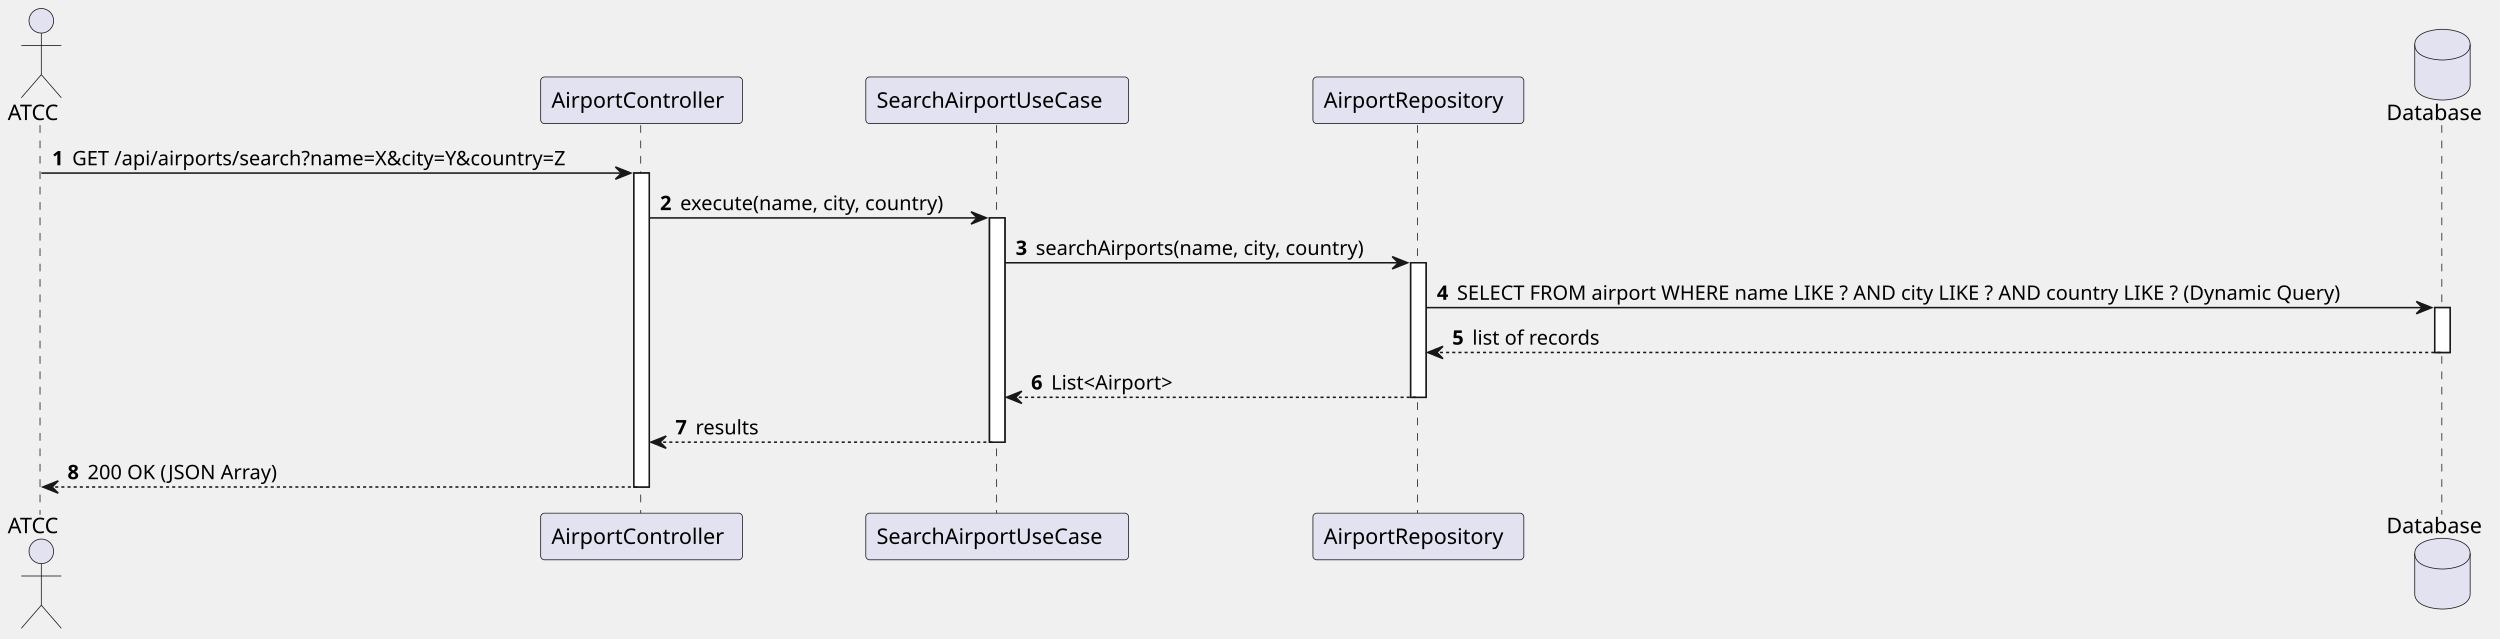
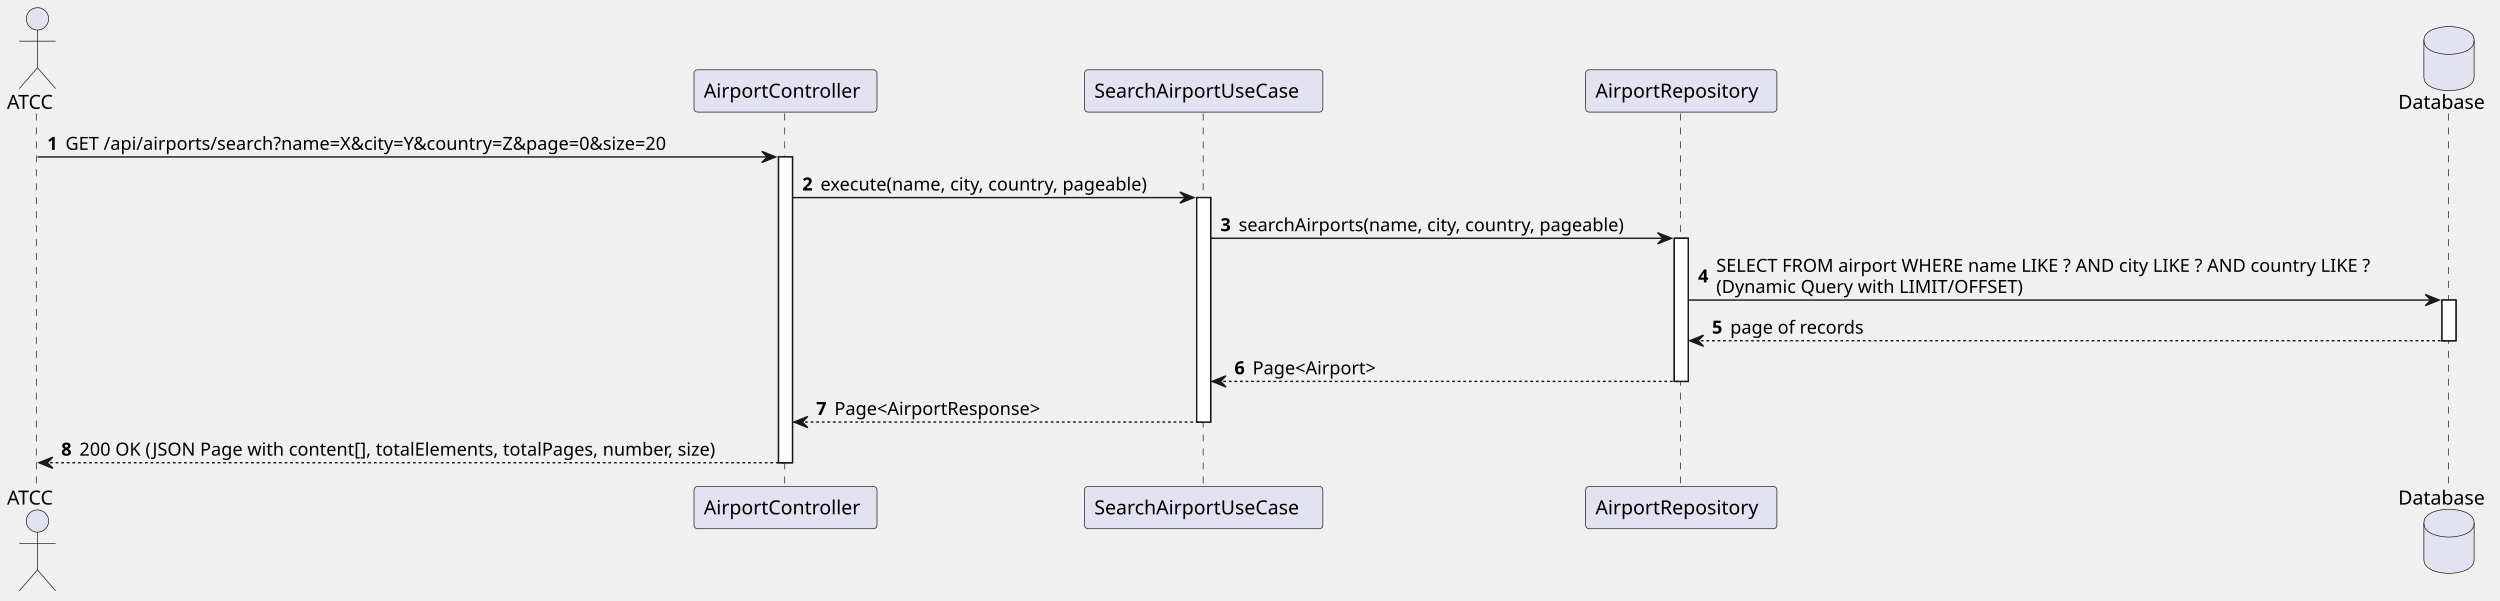
- <svg xmlns="http://www.w3.org/2000/svg" contentStyleType="text/css" data-diagram-type="SEQUENCE" height="415px" preserveAspectRatio="none" style="width:1624px;height:415px;background:#FFFFFF;" version="1.1" viewBox="0 0 1624 415" width="1624px" zoomAndPan="magnify">
+ <svg xmlns="http://www.w3.org/2000/svg" contentStyleType="text/css" data-diagram-type="SEQUENCE" height="430px" preserveAspectRatio="none" style="width:1791px;height:430px;background:#FFFFFF;" version="1.1" viewBox="0 0 1791 430" width="1791px" zoomAndPan="magnify">
  <defs />
  <g>
    <g>
-       <rect fill="#FFFFFF" height="203.93" style="stroke:#181818;stroke-width:1;" width="10" x="411.764" y="112.43" />
+       <rect fill="#FFFFFF" height="219.062" style="stroke:#181818;stroke-width:1;" width="10" x="557.733" y="112.43" />
    </g>
    <g>
-       <rect fill="#FFFFFF" height="145.664" style="stroke:#181818;stroke-width:1;" width="10" x="642.786" y="141.562" />
+       <rect fill="#FFFFFF" height="160.797" style="stroke:#181818;stroke-width:1;" width="10" x="857.315" y="141.562" />
    </g>
    <g>
-       <rect fill="#FFFFFF" height="87.398" style="stroke:#181818;stroke-width:1;" width="10" x="916.375" y="170.695" />
+       <rect fill="#FFFFFF" height="102.531" style="stroke:#181818;stroke-width:1;" width="10" x="1199.465" y="170.695" />
    </g>
    <g>
-       <rect fill="#FFFFFF" height="29.133" style="stroke:#181818;stroke-width:1;" width="10" x="1581.614" y="199.828" />
+       <rect fill="#FFFFFF" height="29.133" style="stroke:#181818;stroke-width:1;" width="10" x="1749.457" y="214.961" />
    </g>
    <g class="participant-lifeline" data-entity-uid="part1" data-qualified-name="ATCC" id="part1-lifeline">
      <g>
-         <rect fill="#000000" fill-opacity="0" height="253.062" width="8" x="22.84" y="81.297" />
-         <line style="stroke:#181818;stroke-width:0.5;stroke-dasharray:5,5;" x1="26" x2="26" y1="81.297" y2="334.359" />
+         <rect fill="#000000" fill-opacity="0" height="268.195" width="8" x="22.84" y="81.297" />
+         <line style="stroke:#181818;stroke-width:0.5;stroke-dasharray:5,5;" x1="26" x2="26" y1="81.297" y2="349.492" />
      </g>
    </g>
    <g class="participant-lifeline" data-entity-uid="part2" data-qualified-name="Ctrl" id="part2-lifeline">
      <g>
-         <rect fill="#000000" fill-opacity="0" height="253.062" width="8" x="412.764" y="81.297" />
-         <line style="stroke:#181818;stroke-width:0.5;stroke-dasharray:5,5;" x1="416.218" x2="416.218" y1="81.297" y2="334.359" />
+         <rect fill="#000000" fill-opacity="0" height="268.195" width="8" x="558.733" y="81.297" />
+         <line style="stroke:#181818;stroke-width:0.5;stroke-dasharray:5,5;" x1="562.187" x2="562.187" y1="81.297" y2="349.492" />
      </g>
    </g>
    <g class="participant-lifeline" data-entity-uid="part3" data-qualified-name="UC" id="part3-lifeline">
      <g>
-         <rect fill="#000000" fill-opacity="0" height="253.062" width="8" x="643.786" y="81.297" />
-         <line style="stroke:#181818;stroke-width:0.5;stroke-dasharray:5,5;" x1="647.415" x2="647.415" y1="81.297" y2="334.359" />
+         <rect fill="#000000" fill-opacity="0" height="268.195" width="8" x="858.315" y="81.297" />
+         <line style="stroke:#181818;stroke-width:0.5;stroke-dasharray:5,5;" x1="861.945" x2="861.945" y1="81.297" y2="349.492" />
      </g>
    </g>
    <g class="participant-lifeline" data-entity-uid="part4" data-qualified-name="Repo" id="part4-lifeline">
      <g>
-         <rect fill="#000000" fill-opacity="0" height="253.062" width="8" x="917.375" y="81.297" />
-         <line style="stroke:#181818;stroke-width:0.5;stroke-dasharray:5,5;" x1="920.878" x2="920.878" y1="81.297" y2="334.359" />
+         <rect fill="#000000" fill-opacity="0" height="268.195" width="8" x="1200.465" y="81.297" />
+         <line style="stroke:#181818;stroke-width:0.5;stroke-dasharray:5,5;" x1="1203.969" x2="1203.969" y1="81.297" y2="349.492" />
      </g>
    </g>
    <g class="participant-lifeline" data-entity-uid="part5" data-qualified-name="DB" id="part5-lifeline">
      <g>
-         <rect fill="#000000" fill-opacity="0" height="253.062" width="8" x="1582.614" y="81.297" />
-         <line style="stroke:#181818;stroke-width:0.5;stroke-dasharray:5,5;" x1="1586.213" x2="1586.213" y1="81.297" y2="334.359" />
+         <rect fill="#000000" fill-opacity="0" height="268.195" width="8" x="1750.457" y="81.297" />
+         <line style="stroke:#181818;stroke-width:0.5;stroke-dasharray:5,5;" x1="1754.056" x2="1754.056" y1="81.297" y2="349.492" />
      </g>
    </g>
    <g class="participant participant-head" data-entity-uid="part1" data-qualified-name="ATCC" id="part1-head">
      <text fill="#000000" font-family="sans-serif" font-size="14" lengthAdjust="spacing" textLength="37.68" x="5" y="77.995">ATCC</text>
      <ellipse cx="26.84" cy="13.5" fill="#E2E2F0" rx="8" ry="8" style="stroke:#181818;stroke-width:0.5;" />
      <path d="M26.84,21.5 L26.84,48.5 M13.84,29.5 L39.84,29.5 M26.84,48.5 L13.84,63.5 M26.84,48.5 L39.84,63.5" fill="none" style="stroke:#181818;stroke-width:0.5;" />
    </g>
    <g class="participant participant-tail" data-entity-uid="part1" data-qualified-name="ATCC" id="part1-tail">
-       <text fill="#000000" font-family="sans-serif" font-size="14" lengthAdjust="spacing" textLength="37.68" x="5" y="346.354">ATCC</text>
-       <ellipse cx="26.84" cy="358.156" fill="#E2E2F0" rx="8" ry="8" style="stroke:#181818;stroke-width:0.5;" />
-       <path d="M26.84,366.156 L26.84,393.156 M13.84,374.156 L39.84,374.156 M26.84,393.156 L13.84,408.156 M26.84,393.156 L39.84,408.156" fill="none" style="stroke:#181818;stroke-width:0.5;" />
+       <text fill="#000000" font-family="sans-serif" font-size="14" lengthAdjust="spacing" textLength="37.68" x="5" y="361.487">ATCC</text>
+       <ellipse cx="26.84" cy="373.289" fill="#E2E2F0" rx="8" ry="8" style="stroke:#181818;stroke-width:0.5;" />
+       <path d="M26.84,381.289 L26.84,408.289 M13.84,389.289 L39.84,389.289 M26.84,408.289 L13.84,423.289 M26.84,408.289 L39.84,423.289" fill="none" style="stroke:#181818;stroke-width:0.5;" />
    </g>
    <g class="participant participant-head" data-entity-uid="part2" data-qualified-name="Ctrl" id="part2-head">
-       <rect fill="#E2E2F0" height="30.297" rx="2.5" ry="2.5" style="stroke:#181818;stroke-width:0.5;" width="131.093" x="351.218" y="50" />
-       <text fill="#000000" font-family="sans-serif" font-size="14" lengthAdjust="spacing" textLength="117.093" x="358.218" y="69.995">AirportController</text>
+       <rect fill="#E2E2F0" height="30.297" rx="2.5" ry="2.5" style="stroke:#181818;stroke-width:0.5;" width="131.093" x="497.187" y="50" />
+       <text fill="#000000" font-family="sans-serif" font-size="14" lengthAdjust="spacing" textLength="117.093" x="504.187" y="69.995">AirportController</text>
    </g>
    <g class="participant participant-tail" data-entity-uid="part2" data-qualified-name="Ctrl" id="part2-tail">
-       <rect fill="#E2E2F0" height="30.297" rx="2.5" ry="2.5" style="stroke:#181818;stroke-width:0.5;" width="131.093" x="351.218" y="333.359" />
-       <text fill="#000000" font-family="sans-serif" font-size="14" lengthAdjust="spacing" textLength="117.093" x="358.218" y="353.354">AirportController</text>
+       <rect fill="#E2E2F0" height="30.297" rx="2.5" ry="2.5" style="stroke:#181818;stroke-width:0.5;" width="131.093" x="497.187" y="348.492" />
+       <text fill="#000000" font-family="sans-serif" font-size="14" lengthAdjust="spacing" textLength="117.093" x="504.187" y="368.487">AirportController</text>
    </g>
    <g class="participant participant-head" data-entity-uid="part3" data-qualified-name="UC" id="part3-head">
-       <rect fill="#E2E2F0" height="30.297" rx="2.5" ry="2.5" style="stroke:#181818;stroke-width:0.5;" width="170.741" x="562.415" y="50" />
-       <text fill="#000000" font-family="sans-serif" font-size="14" lengthAdjust="spacing" textLength="156.741" x="569.415" y="69.995">SearchAirportUseCase</text>
+       <rect fill="#E2E2F0" height="30.297" rx="2.5" ry="2.5" style="stroke:#181818;stroke-width:0.5;" width="170.741" x="776.945" y="50" />
+       <text fill="#000000" font-family="sans-serif" font-size="14" lengthAdjust="spacing" textLength="156.741" x="783.945" y="69.995">SearchAirportUseCase</text>
    </g>
    <g class="participant participant-tail" data-entity-uid="part3" data-qualified-name="UC" id="part3-tail">
-       <rect fill="#E2E2F0" height="30.297" rx="2.5" ry="2.5" style="stroke:#181818;stroke-width:0.5;" width="170.741" x="562.415" y="333.359" />
-       <text fill="#000000" font-family="sans-serif" font-size="14" lengthAdjust="spacing" textLength="156.741" x="569.415" y="353.354">SearchAirportUseCase</text>
+       <rect fill="#E2E2F0" height="30.297" rx="2.5" ry="2.5" style="stroke:#181818;stroke-width:0.5;" width="170.741" x="776.945" y="348.492" />
+       <text fill="#000000" font-family="sans-serif" font-size="14" lengthAdjust="spacing" textLength="156.741" x="783.945" y="368.487">SearchAirportUseCase</text>
    </g>
    <g class="participant participant-head" data-entity-uid="part4" data-qualified-name="Repo" id="part4-head">
-       <rect fill="#E2E2F0" height="30.297" rx="2.5" ry="2.5" style="stroke:#181818;stroke-width:0.5;" width="136.992" x="852.878" y="50" />
-       <text fill="#000000" font-family="sans-serif" font-size="14" lengthAdjust="spacing" textLength="122.992" x="859.878" y="69.995">AirportRepository</text>
+       <rect fill="#E2E2F0" height="30.297" rx="2.5" ry="2.5" style="stroke:#181818;stroke-width:0.5;" width="136.992" x="1135.969" y="50" />
+       <text fill="#000000" font-family="sans-serif" font-size="14" lengthAdjust="spacing" textLength="122.992" x="1142.969" y="69.995">AirportRepository</text>
    </g>
    <g class="participant participant-tail" data-entity-uid="part4" data-qualified-name="Repo" id="part4-tail">
-       <rect fill="#E2E2F0" height="30.297" rx="2.5" ry="2.5" style="stroke:#181818;stroke-width:0.5;" width="136.992" x="852.878" y="333.359" />
-       <text fill="#000000" font-family="sans-serif" font-size="14" lengthAdjust="spacing" textLength="122.992" x="859.878" y="353.354">AirportRepository</text>
+       <rect fill="#E2E2F0" height="30.297" rx="2.5" ry="2.5" style="stroke:#181818;stroke-width:0.5;" width="136.992" x="1135.969" y="348.492" />
+       <text fill="#000000" font-family="sans-serif" font-size="14" lengthAdjust="spacing" textLength="122.992" x="1142.969" y="368.487">AirportRepository</text>
    </g>
    <g class="participant participant-head" data-entity-uid="part5" data-qualified-name="DB" id="part5-head">
-       <text fill="#000000" font-family="sans-serif" font-size="14" lengthAdjust="spacing" textLength="66.801" x="1550.213" y="77.995">Database</text>
-       <path d="M1568.614,29 C1568.614,19 1586.614,19 1586.614,19 C1586.614,19 1604.614,19 1604.614,29 L1604.614,55 C1604.614,65 1586.614,65 1586.614,65 C1586.614,65 1568.614,65 1568.614,55 L1568.614,29" fill="#E2E2F0" style="stroke:#181818;stroke-width:0.5;" />
-       <path d="M1568.614,29 C1568.614,39 1586.614,39 1586.614,39 C1586.614,39 1604.614,39 1604.614,29" fill="none" style="stroke:#181818;stroke-width:0.5;" />
+       <text fill="#000000" font-family="sans-serif" font-size="14" lengthAdjust="spacing" textLength="66.801" x="1718.056" y="77.995">Database</text>
+       <path d="M1736.457,29 C1736.457,19 1754.457,19 1754.457,19 C1754.457,19 1772.457,19 1772.457,29 L1772.457,55 C1772.457,65 1754.457,65 1754.457,65 C1754.457,65 1736.457,65 1736.457,55 L1736.457,29" fill="#E2E2F0" style="stroke:#181818;stroke-width:0.5;" />
+       <path d="M1736.457,29 C1736.457,39 1754.457,39 1754.457,39 C1754.457,39 1772.457,39 1772.457,29" fill="none" style="stroke:#181818;stroke-width:0.5;" />
    </g>
    <g class="participant participant-tail" data-entity-uid="part5" data-qualified-name="DB" id="part5-tail">
-       <text fill="#000000" font-family="sans-serif" font-size="14" lengthAdjust="spacing" textLength="66.801" x="1550.213" y="346.354">Database</text>
-       <path d="M1568.614,359.656 C1568.614,349.656 1586.614,349.656 1586.614,349.656 C1586.614,349.656 1604.614,349.656 1604.614,359.656 L1604.614,385.656 C1604.614,395.656 1586.614,395.656 1586.614,395.656 C1586.614,395.656 1568.614,395.656 1568.614,385.656 L1568.614,359.656" fill="#E2E2F0" style="stroke:#181818;stroke-width:0.5;" />
-       <path d="M1568.614,359.656 C1568.614,369.656 1586.614,369.656 1586.614,369.656 C1586.614,369.656 1604.614,369.656 1604.614,359.656" fill="none" style="stroke:#181818;stroke-width:0.5;" />
+       <text fill="#000000" font-family="sans-serif" font-size="14" lengthAdjust="spacing" textLength="66.801" x="1718.056" y="361.487">Database</text>
+       <path d="M1736.457,374.789 C1736.457,364.789 1754.457,364.789 1754.457,364.789 C1754.457,364.789 1772.457,364.789 1772.457,374.789 L1772.457,400.789 C1772.457,410.789 1754.457,410.789 1754.457,410.789 C1754.457,410.789 1736.457,410.789 1736.457,400.789 L1736.457,374.789" fill="#E2E2F0" style="stroke:#181818;stroke-width:0.5;" />
+       <path d="M1736.457,374.789 C1736.457,384.789 1754.457,384.789 1754.457,384.789 C1754.457,384.789 1772.457,384.789 1772.457,374.789" fill="none" style="stroke:#181818;stroke-width:0.5;" />
    </g>
    <g>
-       <rect fill="#FFFFFF" height="203.93" style="stroke:#181818;stroke-width:1;" width="10" x="411.764" y="112.43" />
+       <rect fill="#FFFFFF" height="219.062" style="stroke:#181818;stroke-width:1;" width="10" x="557.733" y="112.43" />
    </g>
    <g>
-       <rect fill="#FFFFFF" height="145.664" style="stroke:#181818;stroke-width:1;" width="10" x="642.786" y="141.562" />
+       <rect fill="#FFFFFF" height="160.797" style="stroke:#181818;stroke-width:1;" width="10" x="857.315" y="141.562" />
    </g>
    <g>
-       <rect fill="#FFFFFF" height="87.398" style="stroke:#181818;stroke-width:1;" width="10" x="916.375" y="170.695" />
+       <rect fill="#FFFFFF" height="102.531" style="stroke:#181818;stroke-width:1;" width="10" x="1199.465" y="170.695" />
    </g>
    <g>
-       <rect fill="#FFFFFF" height="29.133" style="stroke:#181818;stroke-width:1;" width="10" x="1581.614" y="199.828" />
+       <rect fill="#FFFFFF" height="29.133" style="stroke:#181818;stroke-width:1;" width="10" x="1749.457" y="214.961" />
    </g>
    <g class="message" data-entity-1="part1" data-entity-2="part2" id="msg1">
-       <polygon fill="#181818" points="399.764,108.43,409.764,112.43,399.764,116.43,403.764,112.43" style="stroke:#181818;stroke-width:1;" />
-       <line style="stroke:#181818;stroke-width:1;" x1="26.84" x2="405.764" y1="112.43" y2="112.43" />
+       <polygon fill="#181818" points="545.733,108.43,555.733,112.43,545.733,116.43,549.733,112.43" style="stroke:#181818;stroke-width:1;" />
+       <line style="stroke:#181818;stroke-width:1;" x1="26.84" x2="551.733" y1="112.43" y2="112.43" />
      <text fill="#000000" font-family="sans-serif" font-size="13" font-weight="bold" lengthAdjust="spacing" textLength="9.045" x="33.84" y="107.364">1</text>
-       <text fill="#000000" font-family="sans-serif" font-size="13" lengthAdjust="spacing" textLength="352.879" x="46.885" y="107.364">GET /api/airports/search?name=X&amp;city=Y&amp;country=Z</text>
+       <text fill="#000000" font-family="sans-serif" font-size="13" lengthAdjust="spacing" textLength="477.426" x="46.885" y="107.364">GET /api/airports/search?name=X&amp;city=Y&amp;country=Z&amp;page=0&amp;size=20</text>
    </g>
    <g class="message" data-entity-1="part2" data-entity-2="part3" id="msg2">
-       <polygon fill="#181818" points="630.786,137.562,640.786,141.562,630.786,145.562,634.786,141.562" style="stroke:#181818;stroke-width:1;" />
-       <line style="stroke:#181818;stroke-width:1;" x1="421.764" x2="636.786" y1="141.562" y2="141.562" />
-       <text fill="#000000" font-family="sans-serif" font-size="13" font-weight="bold" lengthAdjust="spacing" textLength="9.045" x="428.764" y="136.497">2</text>
-       <text fill="#000000" font-family="sans-serif" font-size="13" lengthAdjust="spacing" textLength="188.976" x="441.81" y="136.497">execute(name, city, country)</text>
+       <polygon fill="#181818" points="845.315,137.562,855.315,141.562,845.315,145.562,849.315,141.562" style="stroke:#181818;stroke-width:1;" />
+       <line style="stroke:#181818;stroke-width:1;" x1="567.733" x2="851.315" y1="141.562" y2="141.562" />
+       <text fill="#000000" font-family="sans-serif" font-size="13" font-weight="bold" lengthAdjust="spacing" textLength="9.045" x="574.733" y="136.497">2</text>
+       <text fill="#000000" font-family="sans-serif" font-size="13" lengthAdjust="spacing" textLength="257.537" x="587.778" y="136.497">execute(name, city, country, pageable)</text>
    </g>
    <g class="message" data-entity-1="part3" data-entity-2="part4" id="msg3">
-       <polygon fill="#181818" points="904.375,166.695,914.375,170.695,904.375,174.695,908.375,170.695" style="stroke:#181818;stroke-width:1;" />
-       <line style="stroke:#181818;stroke-width:1;" x1="652.786" x2="910.375" y1="170.695" y2="170.695" />
-       <text fill="#000000" font-family="sans-serif" font-size="13" font-weight="bold" lengthAdjust="spacing" textLength="9.045" x="659.786" y="165.629">3</text>
-       <text fill="#000000" font-family="sans-serif" font-size="13" lengthAdjust="spacing" textLength="231.543" x="672.831" y="165.629">searchAirports(name, city, country)</text>
+       <polygon fill="#181818" points="1187.465,166.695,1197.465,170.695,1187.465,174.695,1191.465,170.695" style="stroke:#181818;stroke-width:1;" />
+       <line style="stroke:#181818;stroke-width:1;" x1="867.315" x2="1193.465" y1="170.695" y2="170.695" />
+       <text fill="#000000" font-family="sans-serif" font-size="13" font-weight="bold" lengthAdjust="spacing" textLength="9.045" x="874.315" y="165.629">3</text>
+       <text fill="#000000" font-family="sans-serif" font-size="13" lengthAdjust="spacing" textLength="300.104" x="887.361" y="165.629">searchAirports(name, city, country, pageable)</text>
    </g>
    <g class="message" data-entity-1="part4" data-entity-2="part5" id="msg4">
-       <polygon fill="#181818" points="1569.614,195.828,1579.614,199.828,1569.614,203.828,1573.614,199.828" style="stroke:#181818;stroke-width:1;" />
-       <line style="stroke:#181818;stroke-width:1;" x1="926.375" x2="1575.614" y1="199.828" y2="199.828" />
-       <text fill="#000000" font-family="sans-serif" font-size="13" font-weight="bold" lengthAdjust="spacing" textLength="9.045" x="933.375" y="194.762">4</text>
-       <text fill="#000000" font-family="sans-serif" font-size="13" lengthAdjust="spacing" textLength="623.194" x="946.42" y="194.762">SELECT FROM airport WHERE name LIKE ? AND city LIKE ? AND country LIKE ? (Dynamic Query)</text>
+       <polygon fill="#181818" points="1737.457,210.961,1747.457,214.961,1737.457,218.961,1741.457,214.961" style="stroke:#181818;stroke-width:1;" />
+       <line style="stroke:#181818;stroke-width:1;" x1="1209.465" x2="1743.457" y1="214.961" y2="214.961" />
+       <text fill="#000000" font-family="sans-serif" font-size="13" font-weight="bold" lengthAdjust="spacing" textLength="9.045" x="1216.465" y="202.329">4</text>
+       <text fill="#000000" font-family="sans-serif" font-size="13" lengthAdjust="spacing" textLength="507.946" x="1229.511" y="194.762">SELECT FROM airport WHERE name LIKE ? AND city LIKE ? AND country LIKE ?</text>
+       <text fill="#000000" font-family="sans-serif" font-size="13" lengthAdjust="spacing" textLength="235.003" x="1229.511" y="209.895">(Dynamic Query with LIMIT/OFFSET)</text>
    </g>
    <g class="message" data-entity-1="part5" data-entity-2="part4" id="msg5">
-       <polygon fill="#181818" points="937.375,224.961,927.375,228.961,937.375,232.961,933.375,228.961" style="stroke:#181818;stroke-width:1;" />
-       <line style="stroke:#181818;stroke-width:1;stroke-dasharray:2,2;" x1="931.375" x2="1585.614" y1="228.961" y2="228.961" />
-       <text fill="#000000" font-family="sans-serif" font-size="13" font-weight="bold" lengthAdjust="spacing" textLength="9.045" x="943.375" y="223.895">5</text>
-       <text fill="#000000" font-family="sans-serif" font-size="13" lengthAdjust="spacing" textLength="88.702" x="956.42" y="223.895">list of records</text>
+       <polygon fill="#181818" points="1220.465,240.094,1210.465,244.094,1220.465,248.094,1216.465,244.094" style="stroke:#181818;stroke-width:1;" />
+       <line style="stroke:#181818;stroke-width:1;stroke-dasharray:2,2;" x1="1214.465" x2="1753.457" y1="244.094" y2="244.094" />
+       <text fill="#000000" font-family="sans-serif" font-size="13" font-weight="bold" lengthAdjust="spacing" textLength="9.045" x="1226.465" y="239.028">5</text>
+       <text fill="#000000" font-family="sans-serif" font-size="13" lengthAdjust="spacing" textLength="102.077" x="1239.511" y="239.028">page of records</text>
    </g>
    <g class="message" data-entity-1="part4" data-entity-2="part3" id="msg6">
-       <polygon fill="#181818" points="663.786,254.094,653.786,258.094,663.786,262.094,659.786,258.094" style="stroke:#181818;stroke-width:1;" />
-       <line style="stroke:#181818;stroke-width:1;stroke-dasharray:2,2;" x1="657.786" x2="920.375" y1="258.094" y2="258.094" />
-       <text fill="#000000" font-family="sans-serif" font-size="13" font-weight="bold" lengthAdjust="spacing" textLength="9.045" x="669.786" y="253.028">6</text>
-       <text fill="#000000" font-family="sans-serif" font-size="13" lengthAdjust="spacing" textLength="89.007" x="682.831" y="253.028">List&lt;Airport&gt;</text>
+       <polygon fill="#181818" points="878.315,269.227,868.315,273.227,878.315,277.227,874.315,273.227" style="stroke:#181818;stroke-width:1;" />
+       <line style="stroke:#181818;stroke-width:1;stroke-dasharray:2,2;" x1="872.315" x2="1203.465" y1="273.227" y2="273.227" />
+       <text fill="#000000" font-family="sans-serif" font-size="13" font-weight="bold" lengthAdjust="spacing" textLength="9.045" x="884.315" y="268.161">6</text>
+       <text fill="#000000" font-family="sans-serif" font-size="13" lengthAdjust="spacing" textLength="98.338" x="897.361" y="268.161">Page&lt;Airport&gt;</text>
    </g>
    <g class="message" data-entity-1="part3" data-entity-2="part2" id="msg7">
-       <polygon fill="#181818" points="432.764,283.227,422.764,287.227,432.764,291.227,428.764,287.227" style="stroke:#181818;stroke-width:1;" />
-       <line style="stroke:#181818;stroke-width:1;stroke-dasharray:2,2;" x1="426.764" x2="646.786" y1="287.227" y2="287.227" />
-       <text fill="#000000" font-family="sans-serif" font-size="13" font-weight="bold" lengthAdjust="spacing" textLength="9.045" x="438.764" y="282.161">7</text>
-       <text fill="#000000" font-family="sans-serif" font-size="13" lengthAdjust="spacing" textLength="43.837" x="451.81" y="282.161">results</text>
+       <polygon fill="#181818" points="578.733,298.359,568.733,302.359,578.733,306.359,574.733,302.359" style="stroke:#181818;stroke-width:1;" />
+       <line style="stroke:#181818;stroke-width:1;stroke-dasharray:2,2;" x1="572.733" x2="861.315" y1="302.359" y2="302.359" />
+       <text fill="#000000" font-family="sans-serif" font-size="13" font-weight="bold" lengthAdjust="spacing" textLength="9.045" x="584.733" y="297.293">7</text>
+       <text fill="#000000" font-family="sans-serif" font-size="13" lengthAdjust="spacing" textLength="161.357" x="597.778" y="297.293">Page&lt;AirportResponse&gt;</text>
    </g>
    <g class="message" data-entity-1="part2" data-entity-2="part1" id="msg8">
-       <polygon fill="#181818" points="37.84,312.359,27.84,316.359,37.84,320.359,33.84,316.359" style="stroke:#181818;stroke-width:1;" />
-       <line style="stroke:#181818;stroke-width:1;stroke-dasharray:2,2;" x1="31.84" x2="415.764" y1="316.359" y2="316.359" />
-       <text fill="#000000" font-family="sans-serif" font-size="13" font-weight="bold" lengthAdjust="spacing" textLength="9.045" x="43.84" y="311.293">8</text>
-       <text fill="#000000" font-family="sans-serif" font-size="13" lengthAdjust="spacing" textLength="133.396" x="56.885" y="311.293">200 OK (JSON Array)</text>
+       <polygon fill="#181818" points="37.84,327.492,27.84,331.492,37.84,335.492,33.84,331.492" style="stroke:#181818;stroke-width:1;" />
+       <line style="stroke:#181818;stroke-width:1;stroke-dasharray:2,2;" x1="31.84" x2="561.733" y1="331.492" y2="331.492" />
+       <text fill="#000000" font-family="sans-serif" font-size="13" font-weight="bold" lengthAdjust="spacing" textLength="9.045" x="43.84" y="326.426">8</text>
+       <text fill="#000000" font-family="sans-serif" font-size="13" lengthAdjust="spacing" textLength="493.848" x="56.885" y="326.426">200 OK (JSON Page with content[], totalElements, totalPages, number, size)</text>
    </g>
  </g>
</svg>
